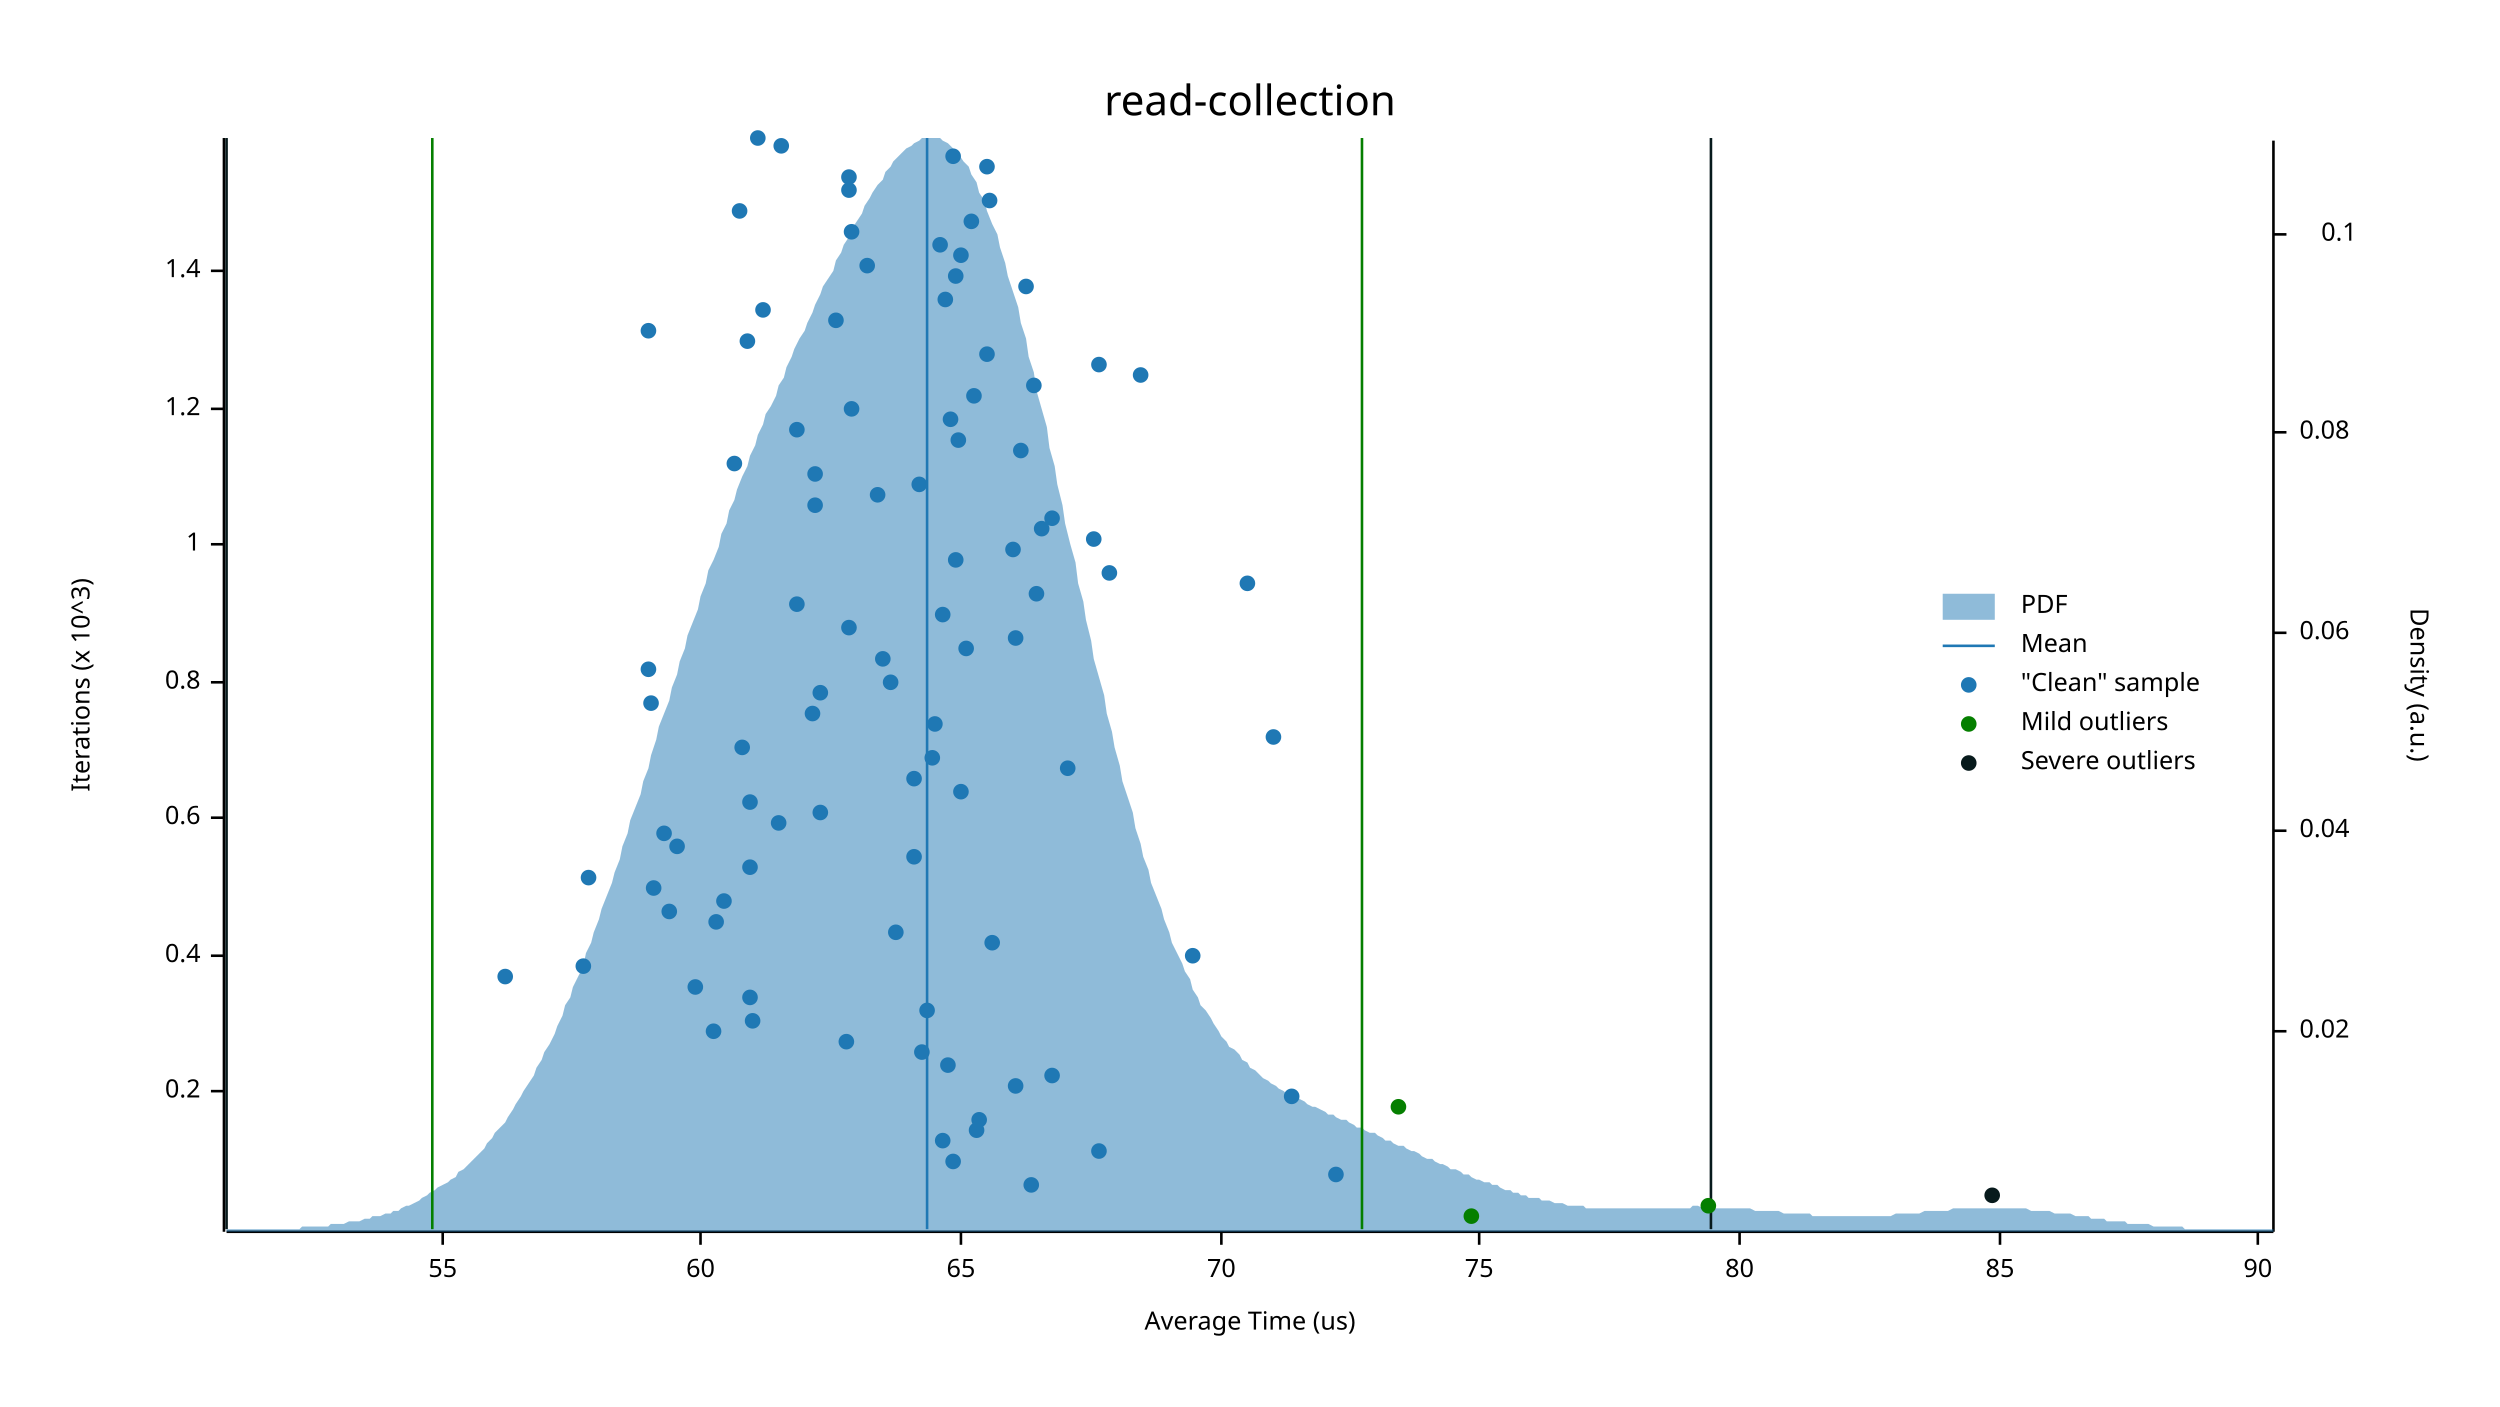
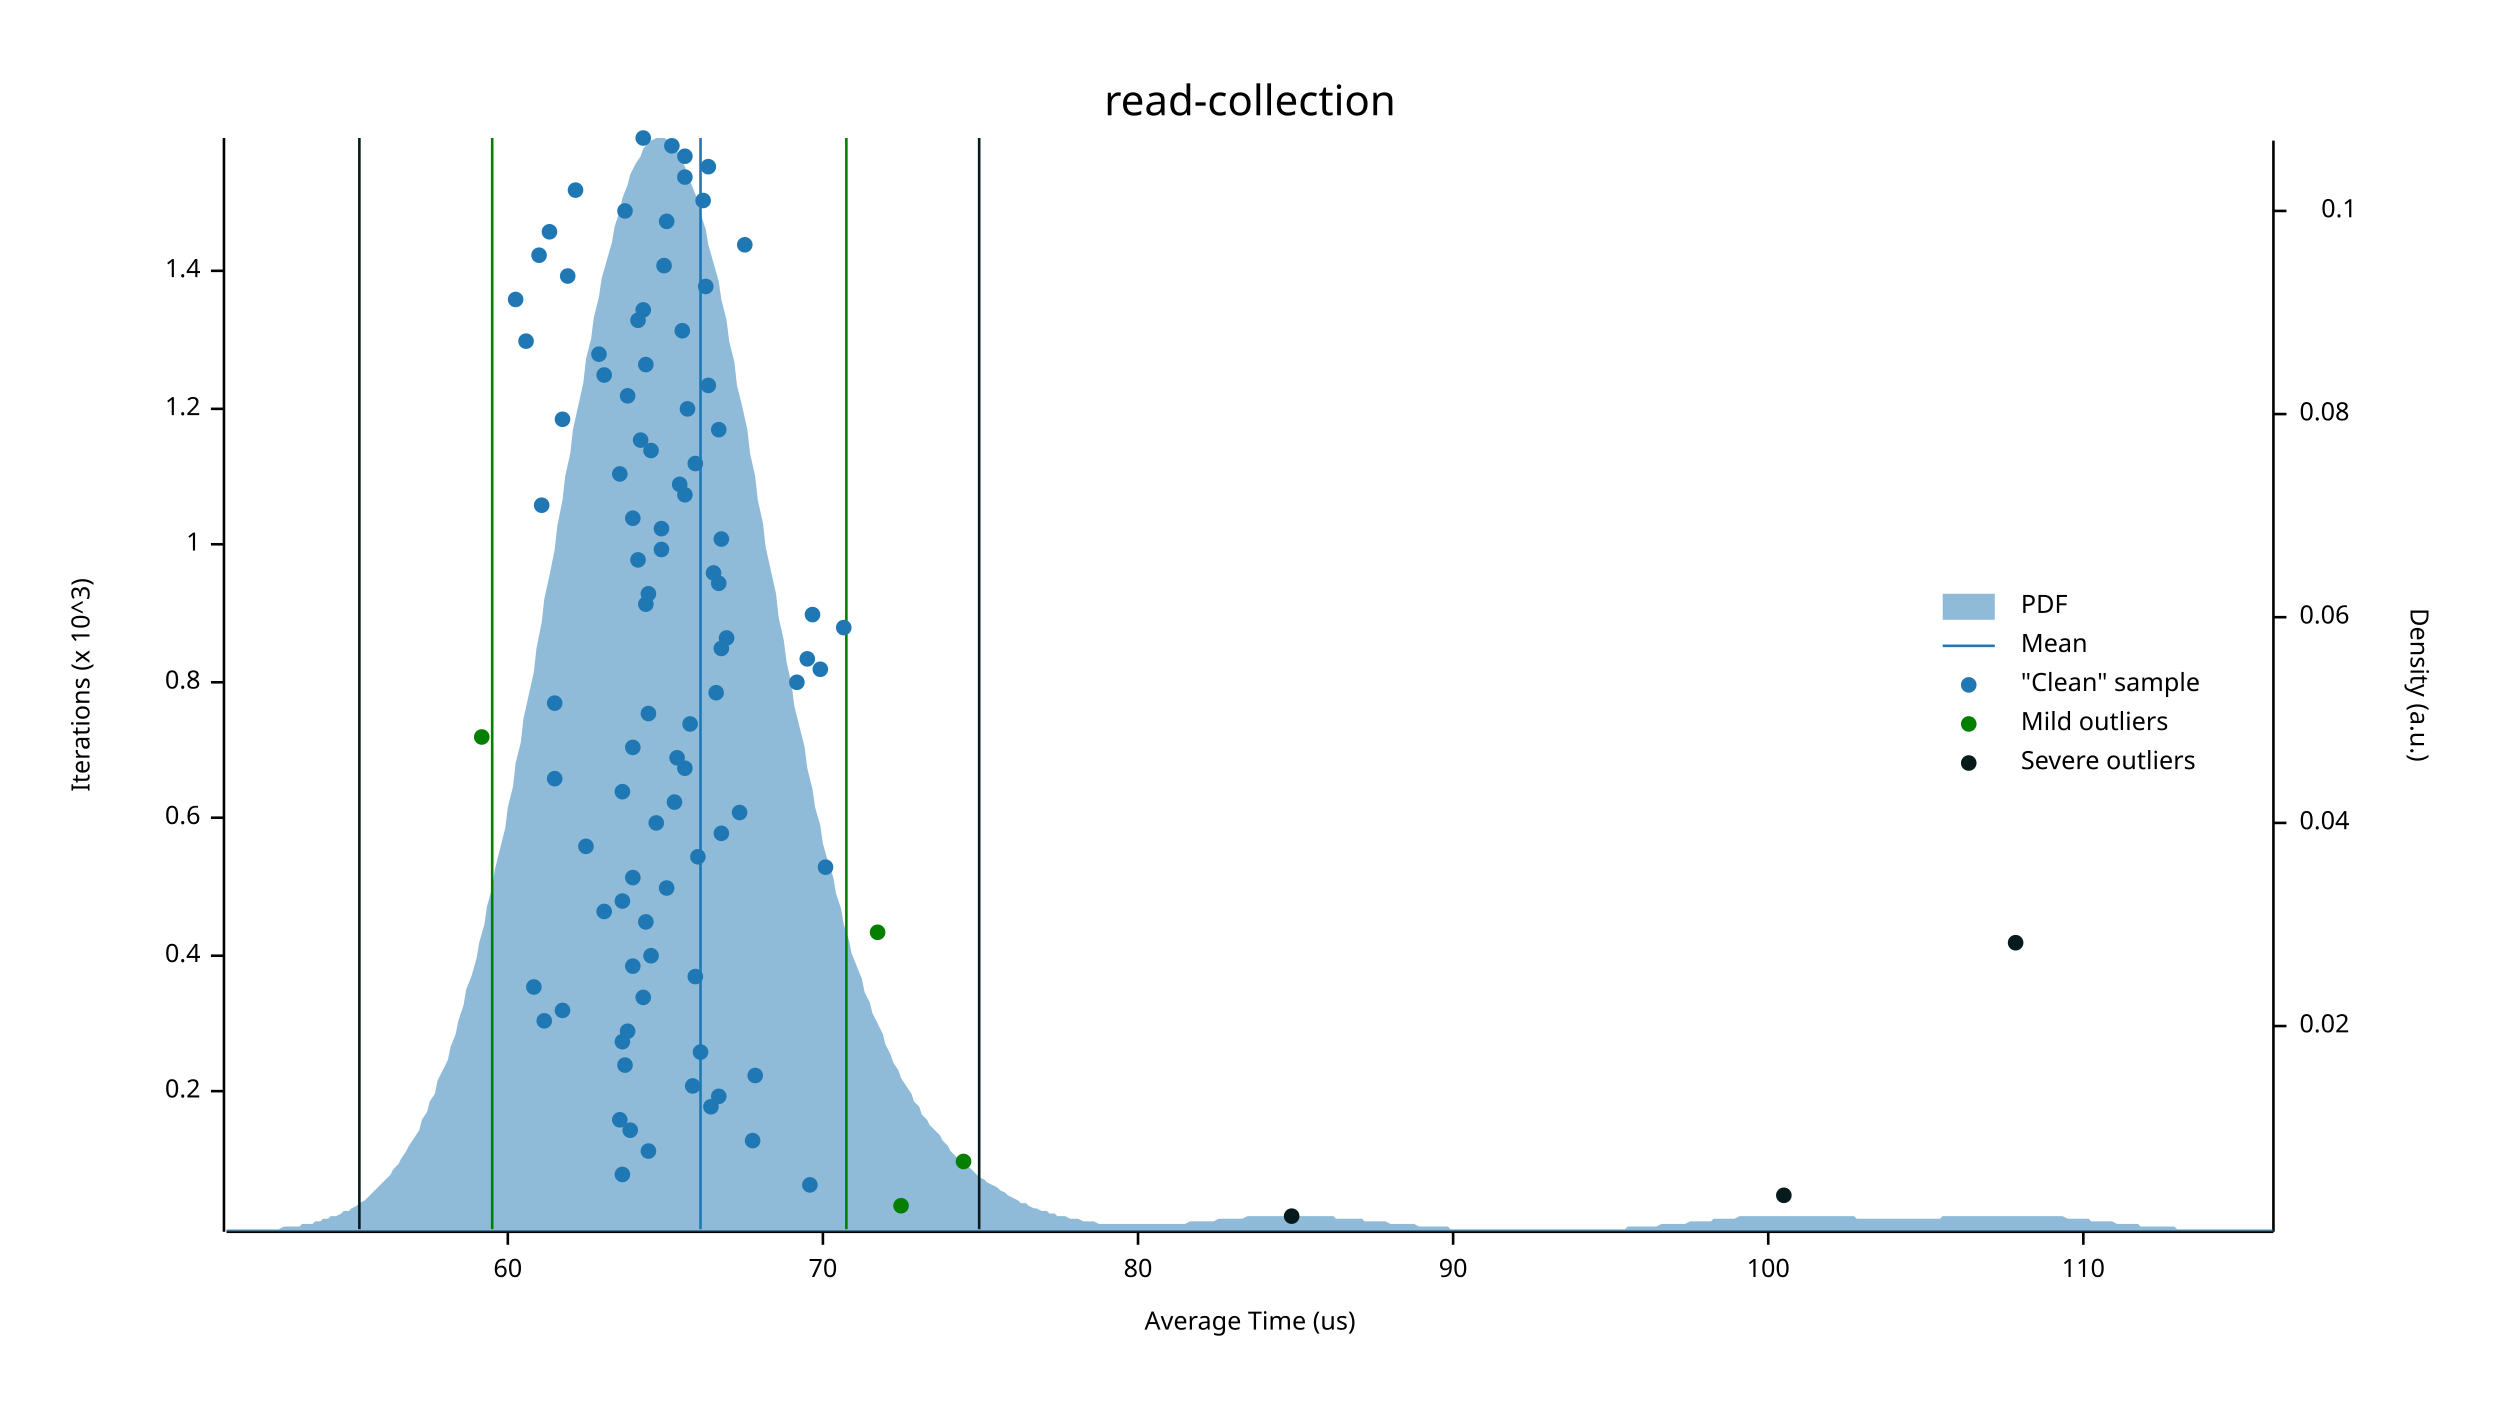
- <svg xmlns="http://www.w3.org/2000/svg" width="960" height="540" viewBox="0 0 960 540">
+ <svg xmlns="http://www.w3.org/2000/svg" style="background-color: white;" width="960" height="540" viewBox="0 0 960 540">
  <text x="480" y="32" dy="0.76em" text-anchor="middle" font-family="sans-serif" font-size="16.129" opacity="1" fill="#000000">
read-collection
</text>
  <text x="27" y="263" dy="0.76em" text-anchor="middle" font-family="sans-serif" font-size="9.677" opacity="1" fill="#000000" transform="rotate(270, 27, 263)">
Iterations (x 10^3)
</text>
  <text x="480" y="513" dy="-0.5ex" text-anchor="middle" font-family="sans-serif" font-size="9.677" opacity="1" fill="#000000">
Average Time (us)
</text>
  <polyline fill="none" opacity="1" stroke="#000000" stroke-width="1" points="86,53 86,473 " />
  <text x="77" y="419" dy="0.5ex" text-anchor="end" font-family="sans-serif" font-size="9.677" opacity="1" fill="#000000">
0.2
</text>
  <polyline fill="none" opacity="1" stroke="#000000" stroke-width="1" points="81,419 86,419 " />
  <text x="77" y="367" dy="0.5ex" text-anchor="end" font-family="sans-serif" font-size="9.677" opacity="1" fill="#000000">
0.4
</text>
  <polyline fill="none" opacity="1" stroke="#000000" stroke-width="1" points="81,367 86,367 " />
  <text x="77" y="314" dy="0.5ex" text-anchor="end" font-family="sans-serif" font-size="9.677" opacity="1" fill="#000000">
0.6
</text>
  <polyline fill="none" opacity="1" stroke="#000000" stroke-width="1" points="81,314 86,314 " />
  <text x="77" y="262" dy="0.5ex" text-anchor="end" font-family="sans-serif" font-size="9.677" opacity="1" fill="#000000">
0.8
</text>
  <polyline fill="none" opacity="1" stroke="#000000" stroke-width="1" points="81,262 86,262 " />
  <text x="77" y="209" dy="0.5ex" text-anchor="end" font-family="sans-serif" font-size="9.677" opacity="1" fill="#000000">
1
</text>
  <polyline fill="none" opacity="1" stroke="#000000" stroke-width="1" points="81,209 86,209 " />
  <text x="77" y="157" dy="0.5ex" text-anchor="end" font-family="sans-serif" font-size="9.677" opacity="1" fill="#000000">
1.2
</text>
  <polyline fill="none" opacity="1" stroke="#000000" stroke-width="1" points="81,157 86,157 " />
  <text x="77" y="104" dy="0.5ex" text-anchor="end" font-family="sans-serif" font-size="9.677" opacity="1" fill="#000000">
1.4
</text>
  <polyline fill="none" opacity="1" stroke="#000000" stroke-width="1" points="81,104 86,104 " />
  <polyline fill="none" opacity="1" stroke="#000000" stroke-width="1" points="87,473 873,473 " />
-   <text x="170" y="483" dy="0.76em" text-anchor="middle" font-family="sans-serif" font-size="9.677" opacity="1" fill="#000000">
- 55
- </text>
-   <polyline fill="none" opacity="1" stroke="#000000" stroke-width="1" points="170,473 170,478 " />
-   <text x="269" y="483" dy="0.76em" text-anchor="middle" font-family="sans-serif" font-size="9.677" opacity="1" fill="#000000">
+   <text x="195" y="483" dy="0.76em" text-anchor="middle" font-family="sans-serif" font-size="9.677" opacity="1" fill="#000000">
60
</text>
-   <polyline fill="none" opacity="1" stroke="#000000" stroke-width="1" points="269,473 269,478 " />
-   <text x="369" y="483" dy="0.76em" text-anchor="middle" font-family="sans-serif" font-size="9.677" opacity="1" fill="#000000">
- 65
- </text>
-   <polyline fill="none" opacity="1" stroke="#000000" stroke-width="1" points="369,473 369,478 " />
-   <text x="469" y="483" dy="0.76em" text-anchor="middle" font-family="sans-serif" font-size="9.677" opacity="1" fill="#000000">
+   <polyline fill="none" opacity="1" stroke="#000000" stroke-width="1" points="195,473 195,478 " />
+   <text x="316" y="483" dy="0.76em" text-anchor="middle" font-family="sans-serif" font-size="9.677" opacity="1" fill="#000000">
70
</text>
-   <polyline fill="none" opacity="1" stroke="#000000" stroke-width="1" points="469,473 469,478 " />
-   <text x="568" y="483" dy="0.76em" text-anchor="middle" font-family="sans-serif" font-size="9.677" opacity="1" fill="#000000">
- 75
- </text>
-   <polyline fill="none" opacity="1" stroke="#000000" stroke-width="1" points="568,473 568,478 " />
-   <text x="668" y="483" dy="0.76em" text-anchor="middle" font-family="sans-serif" font-size="9.677" opacity="1" fill="#000000">
+   <polyline fill="none" opacity="1" stroke="#000000" stroke-width="1" points="316,473 316,478 " />
+   <text x="437" y="483" dy="0.76em" text-anchor="middle" font-family="sans-serif" font-size="9.677" opacity="1" fill="#000000">
80
</text>
-   <polyline fill="none" opacity="1" stroke="#000000" stroke-width="1" points="668,473 668,478 " />
-   <text x="768" y="483" dy="0.76em" text-anchor="middle" font-family="sans-serif" font-size="9.677" opacity="1" fill="#000000">
- 85
- </text>
-   <polyline fill="none" opacity="1" stroke="#000000" stroke-width="1" points="768,473 768,478 " />
-   <text x="867" y="483" dy="0.76em" text-anchor="middle" font-family="sans-serif" font-size="9.677" opacity="1" fill="#000000">
+   <polyline fill="none" opacity="1" stroke="#000000" stroke-width="1" points="437,473 437,478 " />
+   <text x="558" y="483" dy="0.76em" text-anchor="middle" font-family="sans-serif" font-size="9.677" opacity="1" fill="#000000">
90
</text>
-   <polyline fill="none" opacity="1" stroke="#000000" stroke-width="1" points="867,473 867,478 " />
+   <polyline fill="none" opacity="1" stroke="#000000" stroke-width="1" points="558,473 558,478 " />
+   <text x="679" y="483" dy="0.76em" text-anchor="middle" font-family="sans-serif" font-size="9.677" opacity="1" fill="#000000">
+ 100
+ </text>
+   <polyline fill="none" opacity="1" stroke="#000000" stroke-width="1" points="679,473 679,478 " />
+   <text x="800" y="483" dy="0.76em" text-anchor="middle" font-family="sans-serif" font-size="9.677" opacity="1" fill="#000000">
+ 110
+ </text>
+   <polyline fill="none" opacity="1" stroke="#000000" stroke-width="1" points="800,473 800,478 " />
  <text x="933" y="263" dy="0.76em" text-anchor="middle" font-family="sans-serif" font-size="9.677" opacity="1" fill="#000000" transform="rotate(90, 933, 263)">
Density (a.u.)
</text>
  <polyline fill="none" opacity="1" stroke="#000000" stroke-width="1" points="873,54 873,473 " />
-   <text x="883" y="396" dy="0.5ex" text-anchor="start" font-family="sans-serif" font-size="9.677" opacity="1" fill="#000000">
+   <text x="883" y="394" dy="0.5ex" text-anchor="start" font-family="sans-serif" font-size="9.677" opacity="1" fill="#000000">
0.02
</text>
-   <polyline fill="none" opacity="1" stroke="#000000" stroke-width="1" points="873,396 878,396 " />
-   <text x="883" y="319" dy="0.5ex" text-anchor="start" font-family="sans-serif" font-size="9.677" opacity="1" fill="#000000">
+   <polyline fill="none" opacity="1" stroke="#000000" stroke-width="1" points="873,394 878,394 " />
+   <text x="883" y="316" dy="0.5ex" text-anchor="start" font-family="sans-serif" font-size="9.677" opacity="1" fill="#000000">
0.04
</text>
-   <polyline fill="none" opacity="1" stroke="#000000" stroke-width="1" points="873,319 878,319 " />
-   <text x="883" y="243" dy="0.5ex" text-anchor="start" font-family="sans-serif" font-size="9.677" opacity="1" fill="#000000">
+   <polyline fill="none" opacity="1" stroke="#000000" stroke-width="1" points="873,316 878,316 " />
+   <text x="883" y="237" dy="0.5ex" text-anchor="start" font-family="sans-serif" font-size="9.677" opacity="1" fill="#000000">
0.06
</text>
-   <polyline fill="none" opacity="1" stroke="#000000" stroke-width="1" points="873,243 878,243 " />
-   <text x="883" y="166" dy="0.5ex" text-anchor="start" font-family="sans-serif" font-size="9.677" opacity="1" fill="#000000">
+   <polyline fill="none" opacity="1" stroke="#000000" stroke-width="1" points="873,237 878,237 " />
+   <text x="883" y="159" dy="0.5ex" text-anchor="start" font-family="sans-serif" font-size="9.677" opacity="1" fill="#000000">
0.08
</text>
-   <polyline fill="none" opacity="1" stroke="#000000" stroke-width="1" points="873,166 878,166 " />
-   <text x="905" y="90" dy="0.5ex" text-anchor="end" font-family="sans-serif" font-size="9.677" opacity="1" fill="#000000">
+   <polyline fill="none" opacity="1" stroke="#000000" stroke-width="1" points="873,159 878,159 " />
+   <text x="905" y="81" dy="0.5ex" text-anchor="end" font-family="sans-serif" font-size="9.677" opacity="1" fill="#000000">
0.1
</text>
-   <polyline fill="none" opacity="1" stroke="#000000" stroke-width="1" points="873,90 878,90 " />
-   <polygon opacity="0.5" fill="#1F78B4" points="87,472 88,472 90,472 91,472 93,472 94,472 96,472 98,472 99,472 101,472 102,472 104,472 105,472 107,472 109,472 110,472 112,472 113,472 115,472 116,471 118,471 120,471 121,471 123,471 124,471 126,471 127,470 129,470 131,470 132,470 134,469 135,469 137,469 138,469 140,468 142,468 143,467 145,467 146,467 148,466 150,466 151,465 153,465 154,464 156,463 157,463 159,462 161,461 162,460 164,459 165,458 167,457 168,456 170,455 172,454 173,453 175,452 176,450 178,449 179,448 181,446 183,444 184,443 186,441 187,439 189,437 190,435 192,433 194,431 195,429 197,426 198,424 200,421 201,419 203,416 205,413 206,410 208,407 209,404 211,401 213,397 214,394 216,390 217,386 219,383 220,379 222,375 224,371 225,366 227,362 228,358 230,353 231,349 233,344 235,339 236,335 238,330 239,325 241,320 242,315 244,310 246,305 247,300 249,295 250,290 252,284 253,279 255,274 257,269 258,264 260,259 261,254 263,249 264,244 266,239 268,234 269,229 271,224 272,219 274,215 276,210 277,205 279,201 280,196 282,192 283,188 285,183 287,179 288,175 290,171 291,167 293,163 294,159 296,156 298,152 299,148 301,145 302,141 304,137 305,134 307,130 309,127 310,124 312,120 313,117 315,113 316,110 318,107 320,104 321,100 323,97 324,94 326,91 327,88 329,85 331,82 332,79 334,76 335,74 337,71 339,69 340,66 342,64 343,62 345,60 346,59 348,57 350,56 351,55 353,54 354,53 356,53 357,53 359,53 361,53 362,54 364,55 365,56 367,58 368,59 370,62 372,64 373,67 375,70 376,74 378,77 379,81 381,86 383,90 384,95 386,101 387,106 389,112 391,118 392,124 394,130 395,137 397,143 398,150 400,157 402,164 403,172 405,179 406,186 408,194 409,201 411,209 413,216 414,224 416,231 417,238 419,246 420,253 422,260 424,267 425,274 427,281 428,287 430,294 431,300 433,306 435,312 436,318 438,324 439,329 441,334 442,339 444,344 446,349 447,353 449,358 450,362 452,366 454,370 455,373 457,376 458,380 460,383 461,386 463,388 465,391 466,393 468,396 469,398 471,400 472,402 474,403 476,405 477,407 479,408 480,410 482,411 483,412 485,414 487,415 488,416 490,417 491,418 493,419 494,420 496,420 498,421 499,422 501,423 502,424 504,425 505,425 507,426 509,427 510,428 512,428 513,429 515,430 517,430 518,431 520,432 521,433 523,433 524,434 526,435 528,435 529,436 531,437 532,438 534,438 535,439 537,440 539,440 540,441 542,442 543,442 545,443 546,444 548,445 550,445 551,446 553,447 554,447 556,448 557,449 559,449 561,450 562,451 564,451 565,452 567,453 568,453 570,454 572,454 573,455 575,455 576,456 578,457 580,457 581,458 583,458 584,459 586,459 587,460 589,460 591,460 592,461 594,461 595,461 597,462 598,462 600,462 602,463 603,463 605,463 606,463 608,463 609,464 611,464 613,464 614,464 616,464 617,464 619,464 620,464 622,464 624,464 625,464 627,464 628,464 630,464 632,464 633,464 635,464 636,464 638,464 639,464 641,464 643,464 644,464 646,464 647,464 649,464 650,463 652,463 654,464 655,464 657,464 658,464 660,464 661,464 663,464 665,464 666,464 668,464 669,464 671,464 672,464 674,465 676,465 677,465 679,465 680,465 682,465 683,465 685,466 687,466 688,466 690,466 691,466 693,466 695,466 696,467 698,467 699,467 701,467 702,467 704,467 706,467 707,467 709,467 710,467 712,467 713,467 715,467 717,467 718,467 720,467 721,467 723,467 724,467 726,467 728,466 729,466 731,466 732,466 734,466 735,466 737,466 739,465 740,465 742,465 743,465 745,465 746,465 748,465 750,464 751,464 753,464 754,464 756,464 758,464 759,464 761,464 762,464 764,464 765,464 767,464 769,464 770,464 772,464 773,464 775,464 776,464 778,464 780,465 781,465 783,465 784,465 786,465 787,465 789,466 791,466 792,466 794,466 795,466 797,467 798,467 800,467 802,467 803,468 805,468 806,468 808,468 809,469 811,469 813,469 814,469 816,469 817,470 819,470 821,470 822,470 824,470 825,470 827,471 828,471 830,471 832,471 833,471 835,471 836,471 838,471 839,472 841,472 843,472 844,472 846,472 847,472 849,472 850,472 852,472 854,472 855,472 857,472 858,472 860,472 861,472 863,472 865,472 866,472 868,472 869,472 871,472 873,472 873,473 87,473 " />
-   <polyline fill="none" opacity="1" stroke="#1F78B4" stroke-width="1" points="356,472 356,53 " />
-   <polyline fill="none" opacity="1" stroke="#057F00" stroke-width="1" points="166,472 166,53 " />
-   <polyline fill="none" opacity="1" stroke="#057F00" stroke-width="1" points="523,472 523,53 " />
-   <polyline fill="none" opacity="1" stroke="#071A1C" stroke-width="1" points="87,472 87,53 " />
-   <polyline fill="none" opacity="1" stroke="#071A1C" stroke-width="1" points="657,472 657,53 " />
-   <circle cx="396" cy="455" r="3" opacity="1" fill="#1F78B4" stroke="none" stroke-width="1" />
-   <circle cx="513" cy="451" r="3" opacity="1" fill="#1F78B4" stroke="none" stroke-width="1" />
-   <circle cx="366" cy="446" r="3" opacity="1" fill="#1F78B4" stroke="none" stroke-width="1" />
-   <circle cx="422" cy="442" r="3" opacity="1" fill="#1F78B4" stroke="none" stroke-width="1" />
-   <circle cx="362" cy="438" r="3" opacity="1" fill="#1F78B4" stroke="none" stroke-width="1" />
-   <circle cx="375" cy="434" r="3" opacity="1" fill="#1F78B4" stroke="none" stroke-width="1" />
-   <circle cx="376" cy="430" r="3" opacity="1" fill="#1F78B4" stroke="none" stroke-width="1" />
-   <circle cx="496" cy="421" r="3" opacity="1" fill="#1F78B4" stroke="none" stroke-width="1" />
-   <circle cx="390" cy="417" r="3" opacity="1" fill="#1F78B4" stroke="none" stroke-width="1" />
-   <circle cx="404" cy="413" r="3" opacity="1" fill="#1F78B4" stroke="none" stroke-width="1" />
-   <circle cx="364" cy="409" r="3" opacity="1" fill="#1F78B4" stroke="none" stroke-width="1" />
-   <circle cx="354" cy="404" r="3" opacity="1" fill="#1F78B4" stroke="none" stroke-width="1" />
-   <circle cx="325" cy="400" r="3" opacity="1" fill="#1F78B4" stroke="none" stroke-width="1" />
-   <circle cx="274" cy="396" r="3" opacity="1" fill="#1F78B4" stroke="none" stroke-width="1" />
-   <circle cx="289" cy="392" r="3" opacity="1" fill="#1F78B4" stroke="none" stroke-width="1" />
-   <circle cx="356" cy="388" r="3" opacity="1" fill="#1F78B4" stroke="none" stroke-width="1" />
-   <circle cx="288" cy="383" r="3" opacity="1" fill="#1F78B4" stroke="none" stroke-width="1" />
-   <circle cx="267" cy="379" r="3" opacity="1" fill="#1F78B4" stroke="none" stroke-width="1" />
-   <circle cx="194" cy="375" r="3" opacity="1" fill="#1F78B4" stroke="none" stroke-width="1" />
-   <circle cx="224" cy="371" r="3" opacity="1" fill="#1F78B4" stroke="none" stroke-width="1" />
-   <circle cx="458" cy="367" r="3" opacity="1" fill="#1F78B4" stroke="none" stroke-width="1" />
-   <circle cx="381" cy="362" r="3" opacity="1" fill="#1F78B4" stroke="none" stroke-width="1" />
-   <circle cx="344" cy="358" r="3" opacity="1" fill="#1F78B4" stroke="none" stroke-width="1" />
-   <circle cx="275" cy="354" r="3" opacity="1" fill="#1F78B4" stroke="none" stroke-width="1" />
-   <circle cx="257" cy="350" r="3" opacity="1" fill="#1F78B4" stroke="none" stroke-width="1" />
-   <circle cx="278" cy="346" r="3" opacity="1" fill="#1F78B4" stroke="none" stroke-width="1" />
-   <circle cx="251" cy="341" r="3" opacity="1" fill="#1F78B4" stroke="none" stroke-width="1" />
-   <circle cx="226" cy="337" r="3" opacity="1" fill="#1F78B4" stroke="none" stroke-width="1" />
-   <circle cx="288" cy="333" r="3" opacity="1" fill="#1F78B4" stroke="none" stroke-width="1" />
-   <circle cx="351" cy="329" r="3" opacity="1" fill="#1F78B4" stroke="none" stroke-width="1" />
-   <circle cx="260" cy="325" r="3" opacity="1" fill="#1F78B4" stroke="none" stroke-width="1" />
-   <circle cx="255" cy="320" r="3" opacity="1" fill="#1F78B4" stroke="none" stroke-width="1" />
-   <circle cx="299" cy="316" r="3" opacity="1" fill="#1F78B4" stroke="none" stroke-width="1" />
-   <circle cx="315" cy="312" r="3" opacity="1" fill="#1F78B4" stroke="none" stroke-width="1" />
-   <circle cx="288" cy="308" r="3" opacity="1" fill="#1F78B4" stroke="none" stroke-width="1" />
-   <circle cx="369" cy="304" r="3" opacity="1" fill="#1F78B4" stroke="none" stroke-width="1" />
-   <circle cx="351" cy="299" r="3" opacity="1" fill="#1F78B4" stroke="none" stroke-width="1" />
-   <circle cx="410" cy="295" r="3" opacity="1" fill="#1F78B4" stroke="none" stroke-width="1" />
-   <circle cx="358" cy="291" r="3" opacity="1" fill="#1F78B4" stroke="none" stroke-width="1" />
-   <circle cx="285" cy="287" r="3" opacity="1" fill="#1F78B4" stroke="none" stroke-width="1" />
-   <circle cx="489" cy="283" r="3" opacity="1" fill="#1F78B4" stroke="none" stroke-width="1" />
-   <circle cx="359" cy="278" r="3" opacity="1" fill="#1F78B4" stroke="none" stroke-width="1" />
-   <circle cx="312" cy="274" r="3" opacity="1" fill="#1F78B4" stroke="none" stroke-width="1" />
-   <circle cx="250" cy="270" r="3" opacity="1" fill="#1F78B4" stroke="none" stroke-width="1" />
-   <circle cx="315" cy="266" r="3" opacity="1" fill="#1F78B4" stroke="none" stroke-width="1" />
-   <circle cx="342" cy="262" r="3" opacity="1" fill="#1F78B4" stroke="none" stroke-width="1" />
-   <circle cx="249" cy="257" r="3" opacity="1" fill="#1F78B4" stroke="none" stroke-width="1" />
-   <circle cx="339" cy="253" r="3" opacity="1" fill="#1F78B4" stroke="none" stroke-width="1" />
-   <circle cx="371" cy="249" r="3" opacity="1" fill="#1F78B4" stroke="none" stroke-width="1" />
-   <circle cx="390" cy="245" r="3" opacity="1" fill="#1F78B4" stroke="none" stroke-width="1" />
-   <circle cx="326" cy="241" r="3" opacity="1" fill="#1F78B4" stroke="none" stroke-width="1" />
-   <circle cx="362" cy="236" r="3" opacity="1" fill="#1F78B4" stroke="none" stroke-width="1" />
-   <circle cx="306" cy="232" r="3" opacity="1" fill="#1F78B4" stroke="none" stroke-width="1" />
-   <circle cx="398" cy="228" r="3" opacity="1" fill="#1F78B4" stroke="none" stroke-width="1" />
-   <circle cx="479" cy="224" r="3" opacity="1" fill="#1F78B4" stroke="none" stroke-width="1" />
-   <circle cx="426" cy="220" r="3" opacity="1" fill="#1F78B4" stroke="none" stroke-width="1" />
-   <circle cx="367" cy="215" r="3" opacity="1" fill="#1F78B4" stroke="none" stroke-width="1" />
-   <circle cx="389" cy="211" r="3" opacity="1" fill="#1F78B4" stroke="none" stroke-width="1" />
-   <circle cx="420" cy="207" r="3" opacity="1" fill="#1F78B4" stroke="none" stroke-width="1" />
-   <circle cx="400" cy="203" r="3" opacity="1" fill="#1F78B4" stroke="none" stroke-width="1" />
-   <circle cx="404" cy="199" r="3" opacity="1" fill="#1F78B4" stroke="none" stroke-width="1" />
-   <circle cx="313" cy="194" r="3" opacity="1" fill="#1F78B4" stroke="none" stroke-width="1" />
-   <circle cx="337" cy="190" r="3" opacity="1" fill="#1F78B4" stroke="none" stroke-width="1" />
-   <circle cx="353" cy="186" r="3" opacity="1" fill="#1F78B4" stroke="none" stroke-width="1" />
-   <circle cx="313" cy="182" r="3" opacity="1" fill="#1F78B4" stroke="none" stroke-width="1" />
-   <circle cx="282" cy="178" r="3" opacity="1" fill="#1F78B4" stroke="none" stroke-width="1" />
-   <circle cx="392" cy="173" r="3" opacity="1" fill="#1F78B4" stroke="none" stroke-width="1" />
-   <circle cx="368" cy="169" r="3" opacity="1" fill="#1F78B4" stroke="none" stroke-width="1" />
-   <circle cx="306" cy="165" r="3" opacity="1" fill="#1F78B4" stroke="none" stroke-width="1" />
-   <circle cx="365" cy="161" r="3" opacity="1" fill="#1F78B4" stroke="none" stroke-width="1" />
-   <circle cx="327" cy="157" r="3" opacity="1" fill="#1F78B4" stroke="none" stroke-width="1" />
-   <circle cx="374" cy="152" r="3" opacity="1" fill="#1F78B4" stroke="none" stroke-width="1" />
-   <circle cx="397" cy="148" r="3" opacity="1" fill="#1F78B4" stroke="none" stroke-width="1" />
-   <circle cx="438" cy="144" r="3" opacity="1" fill="#1F78B4" stroke="none" stroke-width="1" />
-   <circle cx="422" cy="140" r="3" opacity="1" fill="#1F78B4" stroke="none" stroke-width="1" />
-   <circle cx="379" cy="136" r="3" opacity="1" fill="#1F78B4" stroke="none" stroke-width="1" />
-   <circle cx="287" cy="131" r="3" opacity="1" fill="#1F78B4" stroke="none" stroke-width="1" />
-   <circle cx="249" cy="127" r="3" opacity="1" fill="#1F78B4" stroke="none" stroke-width="1" />
-   <circle cx="321" cy="123" r="3" opacity="1" fill="#1F78B4" stroke="none" stroke-width="1" />
-   <circle cx="293" cy="119" r="3" opacity="1" fill="#1F78B4" stroke="none" stroke-width="1" />
-   <circle cx="363" cy="115" r="3" opacity="1" fill="#1F78B4" stroke="none" stroke-width="1" />
-   <circle cx="394" cy="110" r="3" opacity="1" fill="#1F78B4" stroke="none" stroke-width="1" />
-   <circle cx="367" cy="106" r="3" opacity="1" fill="#1F78B4" stroke="none" stroke-width="1" />
-   <circle cx="333" cy="102" r="3" opacity="1" fill="#1F78B4" stroke="none" stroke-width="1" />
-   <circle cx="369" cy="98" r="3" opacity="1" fill="#1F78B4" stroke="none" stroke-width="1" />
-   <circle cx="361" cy="94" r="3" opacity="1" fill="#1F78B4" stroke="none" stroke-width="1" />
-   <circle cx="327" cy="89" r="3" opacity="1" fill="#1F78B4" stroke="none" stroke-width="1" />
-   <circle cx="373" cy="85" r="3" opacity="1" fill="#1F78B4" stroke="none" stroke-width="1" />
-   <circle cx="284" cy="81" r="3" opacity="1" fill="#1F78B4" stroke="none" stroke-width="1" />
-   <circle cx="380" cy="77" r="3" opacity="1" fill="#1F78B4" stroke="none" stroke-width="1" />
-   <circle cx="326" cy="73" r="3" opacity="1" fill="#1F78B4" stroke="none" stroke-width="1" />
-   <circle cx="326" cy="68" r="3" opacity="1" fill="#1F78B4" stroke="none" stroke-width="1" />
-   <circle cx="379" cy="64" r="3" opacity="1" fill="#1F78B4" stroke="none" stroke-width="1" />
-   <circle cx="366" cy="60" r="3" opacity="1" fill="#1F78B4" stroke="none" stroke-width="1" />
-   <circle cx="300" cy="56" r="3" opacity="1" fill="#1F78B4" stroke="none" stroke-width="1" />
-   <circle cx="291" cy="53" r="3" opacity="1" fill="#1F78B4" stroke="none" stroke-width="1" />
-   <circle cx="565" cy="467" r="3" opacity="1" fill="#057F00" stroke="none" stroke-width="1" />
-   <circle cx="656" cy="463" r="3" opacity="1" fill="#057F00" stroke="none" stroke-width="1" />
-   <circle cx="537" cy="425" r="3" opacity="1" fill="#057F00" stroke="none" stroke-width="1" />
-   <circle cx="765" cy="459" r="3" opacity="1" fill="#071A1C" stroke="none" stroke-width="1" />
+   <polyline fill="none" opacity="1" stroke="#000000" stroke-width="1" points="873,81 878,81 " />
+   <polygon opacity="0.5" fill="#1F78B4" points="87,472 88,472 90,472 91,472 93,472 94,472 96,472 98,472 99,472 101,472 102,472 104,472 105,472 107,472 109,471 110,471 112,471 113,471 115,471 116,470 118,470 120,470 121,469 123,469 124,468 126,468 127,467 129,467 131,466 132,465 134,465 135,464 137,463 138,462 140,461 142,459 143,458 145,456 146,455 148,453 150,451 151,449 153,447 154,445 156,442 157,440 159,437 161,434 162,430 164,427 165,423 167,420 168,415 170,411 172,407 173,402 175,397 176,392 178,386 179,380 181,375 183,368 184,362 186,355 187,348 189,341 190,334 192,326 194,318 195,310 197,302 198,293 200,285 201,276 203,267 205,258 206,249 208,239 209,230 211,221 213,211 214,202 216,192 217,183 219,174 220,165 222,156 224,147 225,138 227,130 228,122 230,114 231,107 233,100 235,93 236,87 238,81 239,76 241,71 242,67 244,63 246,60 247,57 249,55 250,54 252,53 253,53 255,53 257,54 258,55 260,58 261,60 263,64 264,67 266,72 268,77 269,82 271,88 272,94 274,101 276,108 277,115 279,123 280,131 282,139 283,148 285,156 287,165 288,174 290,183 291,192 293,201 294,210 296,219 298,228 299,237 301,246 302,254 304,263 305,271 307,279 309,287 310,295 312,303 313,310 315,317 316,324 318,331 320,337 321,343 323,349 324,355 326,361 327,366 329,371 331,376 332,381 334,385 335,389 337,393 339,397 340,401 342,405 343,408 345,411 346,414 348,417 350,420 351,423 353,425 354,428 356,430 357,432 359,434 361,436 362,438 364,440 365,442 367,444 368,445 370,447 372,448 373,449 375,451 376,452 378,453 379,454 381,455 383,456 384,457 386,458 387,459 389,460 391,461 392,462 394,462 395,463 397,464 398,464 400,465 402,465 403,466 405,466 406,467 408,467 409,467 411,468 413,468 414,468 416,469 417,469 419,469 420,469 422,470 424,470 425,470 427,470 428,470 430,470 431,470 433,470 435,470 436,470 438,470 439,470 441,470 442,470 444,470 446,470 447,470 449,470 450,470 452,470 454,470 455,470 457,469 458,469 460,469 461,469 463,469 465,469 466,469 468,468 469,468 471,468 472,468 474,468 476,468 477,468 479,467 480,467 482,467 483,467 485,467 487,467 488,467 490,467 491,467 493,467 494,467 496,467 498,467 499,467 501,467 502,467 504,467 505,467 507,467 509,467 510,467 512,467 513,468 515,468 517,468 518,468 520,468 521,468 523,468 524,469 526,469 528,469 529,469 531,469 532,469 534,470 535,470 537,470 539,470 540,470 542,470 543,470 545,471 546,471 548,471 550,471 551,471 553,471 554,471 556,471 557,472 559,472 561,472 562,472 564,472 565,472 567,472 568,472 570,472 572,472 573,472 575,472 576,472 578,472 580,472 581,472 583,472 584,472 586,472 587,472 589,472 591,472 592,472 594,472 595,472 597,472 598,472 600,472 602,472 603,472 605,472 606,472 608,472 609,472 611,472 613,472 614,472 616,472 617,472 619,472 620,472 622,472 624,472 625,471 627,471 628,471 630,471 632,471 633,471 635,471 636,471 638,470 639,470 641,470 643,470 644,470 646,470 647,470 649,469 650,469 652,469 654,469 655,469 657,469 658,468 660,468 661,468 663,468 665,468 666,468 668,467 669,467 671,467 672,467 674,467 676,467 677,467 679,467 680,467 682,467 683,467 685,467 687,467 688,467 690,467 691,467 693,467 695,467 696,467 698,467 699,467 701,467 702,467 704,467 706,467 707,467 709,467 710,467 712,467 713,468 715,468 717,468 718,468 720,468 721,468 723,468 724,468 726,468 728,468 729,468 731,468 732,468 734,468 735,468 737,468 739,468 740,468 742,468 743,468 745,468 746,467 748,467 750,467 751,467 753,467 754,467 756,467 758,467 759,467 761,467 762,467 764,467 765,467 767,467 769,467 770,467 772,467 773,467 775,467 776,467 778,467 780,467 781,467 783,467 784,467 786,467 787,467 789,467 791,467 792,467 794,468 795,468 797,468 798,468 800,468 802,468 803,469 805,469 806,469 808,469 809,469 811,469 813,470 814,470 816,470 817,470 819,470 821,470 822,471 824,471 825,471 827,471 828,471 830,471 832,471 833,471 835,471 836,472 838,472 839,472 841,472 843,472 844,472 846,472 847,472 849,472 850,472 852,472 854,472 855,472 857,472 858,472 860,472 861,472 863,472 865,472 866,472 868,472 869,472 871,472 873,472 873,473 87,473 " />
+   <polyline fill="none" opacity="1" stroke="#1F78B4" stroke-width="1" points="269,472 269,53 " />
+   <polyline fill="none" opacity="1" stroke="#057F00" stroke-width="1" points="189,472 189,53 " />
+   <polyline fill="none" opacity="1" stroke="#057F00" stroke-width="1" points="325,472 325,53 " />
+   <polyline fill="none" opacity="1" stroke="#071A1C" stroke-width="1" points="138,472 138,53 " />
+   <polyline fill="none" opacity="1" stroke="#071A1C" stroke-width="1" points="376,472 376,53 " />
+   <circle cx="311" cy="455" r="3" opacity="1" fill="#1F78B4" stroke="none" stroke-width="1" />
+   <circle cx="239" cy="451" r="3" opacity="1" fill="#1F78B4" stroke="none" stroke-width="1" />
+   <circle cx="249" cy="442" r="3" opacity="1" fill="#1F78B4" stroke="none" stroke-width="1" />
+   <circle cx="289" cy="438" r="3" opacity="1" fill="#1F78B4" stroke="none" stroke-width="1" />
+   <circle cx="242" cy="434" r="3" opacity="1" fill="#1F78B4" stroke="none" stroke-width="1" />
+   <circle cx="238" cy="430" r="3" opacity="1" fill="#1F78B4" stroke="none" stroke-width="1" />
+   <circle cx="273" cy="425" r="3" opacity="1" fill="#1F78B4" stroke="none" stroke-width="1" />
+   <circle cx="276" cy="421" r="3" opacity="1" fill="#1F78B4" stroke="none" stroke-width="1" />
+   <circle cx="266" cy="417" r="3" opacity="1" fill="#1F78B4" stroke="none" stroke-width="1" />
+   <circle cx="290" cy="413" r="3" opacity="1" fill="#1F78B4" stroke="none" stroke-width="1" />
+   <circle cx="240" cy="409" r="3" opacity="1" fill="#1F78B4" stroke="none" stroke-width="1" />
+   <circle cx="269" cy="404" r="3" opacity="1" fill="#1F78B4" stroke="none" stroke-width="1" />
+   <circle cx="239" cy="400" r="3" opacity="1" fill="#1F78B4" stroke="none" stroke-width="1" />
+   <circle cx="241" cy="396" r="3" opacity="1" fill="#1F78B4" stroke="none" stroke-width="1" />
+   <circle cx="209" cy="392" r="3" opacity="1" fill="#1F78B4" stroke="none" stroke-width="1" />
+   <circle cx="216" cy="388" r="3" opacity="1" fill="#1F78B4" stroke="none" stroke-width="1" />
+   <circle cx="247" cy="383" r="3" opacity="1" fill="#1F78B4" stroke="none" stroke-width="1" />
+   <circle cx="205" cy="379" r="3" opacity="1" fill="#1F78B4" stroke="none" stroke-width="1" />
+   <circle cx="267" cy="375" r="3" opacity="1" fill="#1F78B4" stroke="none" stroke-width="1" />
+   <circle cx="243" cy="371" r="3" opacity="1" fill="#1F78B4" stroke="none" stroke-width="1" />
+   <circle cx="250" cy="367" r="3" opacity="1" fill="#1F78B4" stroke="none" stroke-width="1" />
+   <circle cx="248" cy="354" r="3" opacity="1" fill="#1F78B4" stroke="none" stroke-width="1" />
+   <circle cx="232" cy="350" r="3" opacity="1" fill="#1F78B4" stroke="none" stroke-width="1" />
+   <circle cx="239" cy="346" r="3" opacity="1" fill="#1F78B4" stroke="none" stroke-width="1" />
+   <circle cx="256" cy="341" r="3" opacity="1" fill="#1F78B4" stroke="none" stroke-width="1" />
+   <circle cx="243" cy="337" r="3" opacity="1" fill="#1F78B4" stroke="none" stroke-width="1" />
+   <circle cx="317" cy="333" r="3" opacity="1" fill="#1F78B4" stroke="none" stroke-width="1" />
+   <circle cx="268" cy="329" r="3" opacity="1" fill="#1F78B4" stroke="none" stroke-width="1" />
+   <circle cx="225" cy="325" r="3" opacity="1" fill="#1F78B4" stroke="none" stroke-width="1" />
+   <circle cx="277" cy="320" r="3" opacity="1" fill="#1F78B4" stroke="none" stroke-width="1" />
+   <circle cx="252" cy="316" r="3" opacity="1" fill="#1F78B4" stroke="none" stroke-width="1" />
+   <circle cx="284" cy="312" r="3" opacity="1" fill="#1F78B4" stroke="none" stroke-width="1" />
+   <circle cx="259" cy="308" r="3" opacity="1" fill="#1F78B4" stroke="none" stroke-width="1" />
+   <circle cx="239" cy="304" r="3" opacity="1" fill="#1F78B4" stroke="none" stroke-width="1" />
+   <circle cx="213" cy="299" r="3" opacity="1" fill="#1F78B4" stroke="none" stroke-width="1" />
+   <circle cx="263" cy="295" r="3" opacity="1" fill="#1F78B4" stroke="none" stroke-width="1" />
+   <circle cx="260" cy="291" r="3" opacity="1" fill="#1F78B4" stroke="none" stroke-width="1" />
+   <circle cx="243" cy="287" r="3" opacity="1" fill="#1F78B4" stroke="none" stroke-width="1" />
+   <circle cx="265" cy="278" r="3" opacity="1" fill="#1F78B4" stroke="none" stroke-width="1" />
+   <circle cx="249" cy="274" r="3" opacity="1" fill="#1F78B4" stroke="none" stroke-width="1" />
+   <circle cx="213" cy="270" r="3" opacity="1" fill="#1F78B4" stroke="none" stroke-width="1" />
+   <circle cx="275" cy="266" r="3" opacity="1" fill="#1F78B4" stroke="none" stroke-width="1" />
+   <circle cx="306" cy="262" r="3" opacity="1" fill="#1F78B4" stroke="none" stroke-width="1" />
+   <circle cx="315" cy="257" r="3" opacity="1" fill="#1F78B4" stroke="none" stroke-width="1" />
+   <circle cx="310" cy="253" r="3" opacity="1" fill="#1F78B4" stroke="none" stroke-width="1" />
+   <circle cx="277" cy="249" r="3" opacity="1" fill="#1F78B4" stroke="none" stroke-width="1" />
+   <circle cx="279" cy="245" r="3" opacity="1" fill="#1F78B4" stroke="none" stroke-width="1" />
+   <circle cx="324" cy="241" r="3" opacity="1" fill="#1F78B4" stroke="none" stroke-width="1" />
+   <circle cx="312" cy="236" r="3" opacity="1" fill="#1F78B4" stroke="none" stroke-width="1" />
+   <circle cx="248" cy="232" r="3" opacity="1" fill="#1F78B4" stroke="none" stroke-width="1" />
+   <circle cx="249" cy="228" r="3" opacity="1" fill="#1F78B4" stroke="none" stroke-width="1" />
+   <circle cx="276" cy="224" r="3" opacity="1" fill="#1F78B4" stroke="none" stroke-width="1" />
+   <circle cx="274" cy="220" r="3" opacity="1" fill="#1F78B4" stroke="none" stroke-width="1" />
+   <circle cx="245" cy="215" r="3" opacity="1" fill="#1F78B4" stroke="none" stroke-width="1" />
+   <circle cx="254" cy="211" r="3" opacity="1" fill="#1F78B4" stroke="none" stroke-width="1" />
+   <circle cx="277" cy="207" r="3" opacity="1" fill="#1F78B4" stroke="none" stroke-width="1" />
+   <circle cx="254" cy="203" r="3" opacity="1" fill="#1F78B4" stroke="none" stroke-width="1" />
+   <circle cx="243" cy="199" r="3" opacity="1" fill="#1F78B4" stroke="none" stroke-width="1" />
+   <circle cx="208" cy="194" r="3" opacity="1" fill="#1F78B4" stroke="none" stroke-width="1" />
+   <circle cx="263" cy="190" r="3" opacity="1" fill="#1F78B4" stroke="none" stroke-width="1" />
+   <circle cx="261" cy="186" r="3" opacity="1" fill="#1F78B4" stroke="none" stroke-width="1" />
+   <circle cx="238" cy="182" r="3" opacity="1" fill="#1F78B4" stroke="none" stroke-width="1" />
+   <circle cx="267" cy="178" r="3" opacity="1" fill="#1F78B4" stroke="none" stroke-width="1" />
+   <circle cx="250" cy="173" r="3" opacity="1" fill="#1F78B4" stroke="none" stroke-width="1" />
+   <circle cx="246" cy="169" r="3" opacity="1" fill="#1F78B4" stroke="none" stroke-width="1" />
+   <circle cx="276" cy="165" r="3" opacity="1" fill="#1F78B4" stroke="none" stroke-width="1" />
+   <circle cx="216" cy="161" r="3" opacity="1" fill="#1F78B4" stroke="none" stroke-width="1" />
+   <circle cx="264" cy="157" r="3" opacity="1" fill="#1F78B4" stroke="none" stroke-width="1" />
+   <circle cx="241" cy="152" r="3" opacity="1" fill="#1F78B4" stroke="none" stroke-width="1" />
+   <circle cx="272" cy="148" r="3" opacity="1" fill="#1F78B4" stroke="none" stroke-width="1" />
+   <circle cx="232" cy="144" r="3" opacity="1" fill="#1F78B4" stroke="none" stroke-width="1" />
+   <circle cx="248" cy="140" r="3" opacity="1" fill="#1F78B4" stroke="none" stroke-width="1" />
+   <circle cx="230" cy="136" r="3" opacity="1" fill="#1F78B4" stroke="none" stroke-width="1" />
+   <circle cx="202" cy="131" r="3" opacity="1" fill="#1F78B4" stroke="none" stroke-width="1" />
+   <circle cx="262" cy="127" r="3" opacity="1" fill="#1F78B4" stroke="none" stroke-width="1" />
+   <circle cx="245" cy="123" r="3" opacity="1" fill="#1F78B4" stroke="none" stroke-width="1" />
+   <circle cx="247" cy="119" r="3" opacity="1" fill="#1F78B4" stroke="none" stroke-width="1" />
+   <circle cx="198" cy="115" r="3" opacity="1" fill="#1F78B4" stroke="none" stroke-width="1" />
+   <circle cx="271" cy="110" r="3" opacity="1" fill="#1F78B4" stroke="none" stroke-width="1" />
+   <circle cx="218" cy="106" r="3" opacity="1" fill="#1F78B4" stroke="none" stroke-width="1" />
+   <circle cx="255" cy="102" r="3" opacity="1" fill="#1F78B4" stroke="none" stroke-width="1" />
+   <circle cx="207" cy="98" r="3" opacity="1" fill="#1F78B4" stroke="none" stroke-width="1" />
+   <circle cx="286" cy="94" r="3" opacity="1" fill="#1F78B4" stroke="none" stroke-width="1" />
+   <circle cx="211" cy="89" r="3" opacity="1" fill="#1F78B4" stroke="none" stroke-width="1" />
+   <circle cx="256" cy="85" r="3" opacity="1" fill="#1F78B4" stroke="none" stroke-width="1" />
+   <circle cx="240" cy="81" r="3" opacity="1" fill="#1F78B4" stroke="none" stroke-width="1" />
+   <circle cx="270" cy="77" r="3" opacity="1" fill="#1F78B4" stroke="none" stroke-width="1" />
+   <circle cx="221" cy="73" r="3" opacity="1" fill="#1F78B4" stroke="none" stroke-width="1" />
+   <circle cx="263" cy="68" r="3" opacity="1" fill="#1F78B4" stroke="none" stroke-width="1" />
+   <circle cx="272" cy="64" r="3" opacity="1" fill="#1F78B4" stroke="none" stroke-width="1" />
+   <circle cx="263" cy="60" r="3" opacity="1" fill="#1F78B4" stroke="none" stroke-width="1" />
+   <circle cx="258" cy="56" r="3" opacity="1" fill="#1F78B4" stroke="none" stroke-width="1" />
+   <circle cx="247" cy="53" r="3" opacity="1" fill="#1F78B4" stroke="none" stroke-width="1" />
+   <circle cx="346" cy="463" r="3" opacity="1" fill="#057F00" stroke="none" stroke-width="1" />
+   <circle cx="370" cy="446" r="3" opacity="1" fill="#057F00" stroke="none" stroke-width="1" />
+   <circle cx="337" cy="358" r="3" opacity="1" fill="#057F00" stroke="none" stroke-width="1" />
+   <circle cx="185" cy="283" r="3" opacity="1" fill="#057F00" stroke="none" stroke-width="1" />
+   <circle cx="496" cy="467" r="3" opacity="1" fill="#071A1C" stroke="none" stroke-width="1" />
+   <circle cx="685" cy="459" r="3" opacity="1" fill="#071A1C" stroke="none" stroke-width="1" />
+   <circle cx="774" cy="362" r="3" opacity="1" fill="#071A1C" stroke="none" stroke-width="1" />
  <text x="776" y="228" dy="0.76em" text-anchor="start" font-family="sans-serif" font-size="9.677" opacity="1" fill="#000000">
PDF
</text>
  <text x="776" y="243" dy="0.76em" text-anchor="start" font-family="sans-serif" font-size="9.677" opacity="1" fill="#000000">
Mean
</text>
  <text x="776" y="258" dy="0.76em" text-anchor="start" font-family="sans-serif" font-size="9.677" opacity="1" fill="#000000">
"Clean" sample
</text>
  <text x="776" y="273" dy="0.76em" text-anchor="start" font-family="sans-serif" font-size="9.677" opacity="1" fill="#000000">
Mild outliers
</text>
  <text x="776" y="288" dy="0.76em" text-anchor="start" font-family="sans-serif" font-size="9.677" opacity="1" fill="#000000">
Severe outliers
</text>
  <rect x="746" y="228" width="20" height="10" opacity="0.5" fill="#1F78B4" stroke="none" />
  <polyline fill="none" opacity="1" stroke="#1F78B4" stroke-width="1" points="746,248 766,248 " />
  <circle cx="756" cy="263" r="3" opacity="1" fill="#1F78B4" stroke="none" stroke-width="1" />
  <circle cx="756" cy="278" r="3" opacity="1" fill="#057F00" stroke="none" stroke-width="1" />
  <circle cx="756" cy="293" r="3" opacity="1" fill="#071A1C" stroke="none" stroke-width="1" />
</svg>
